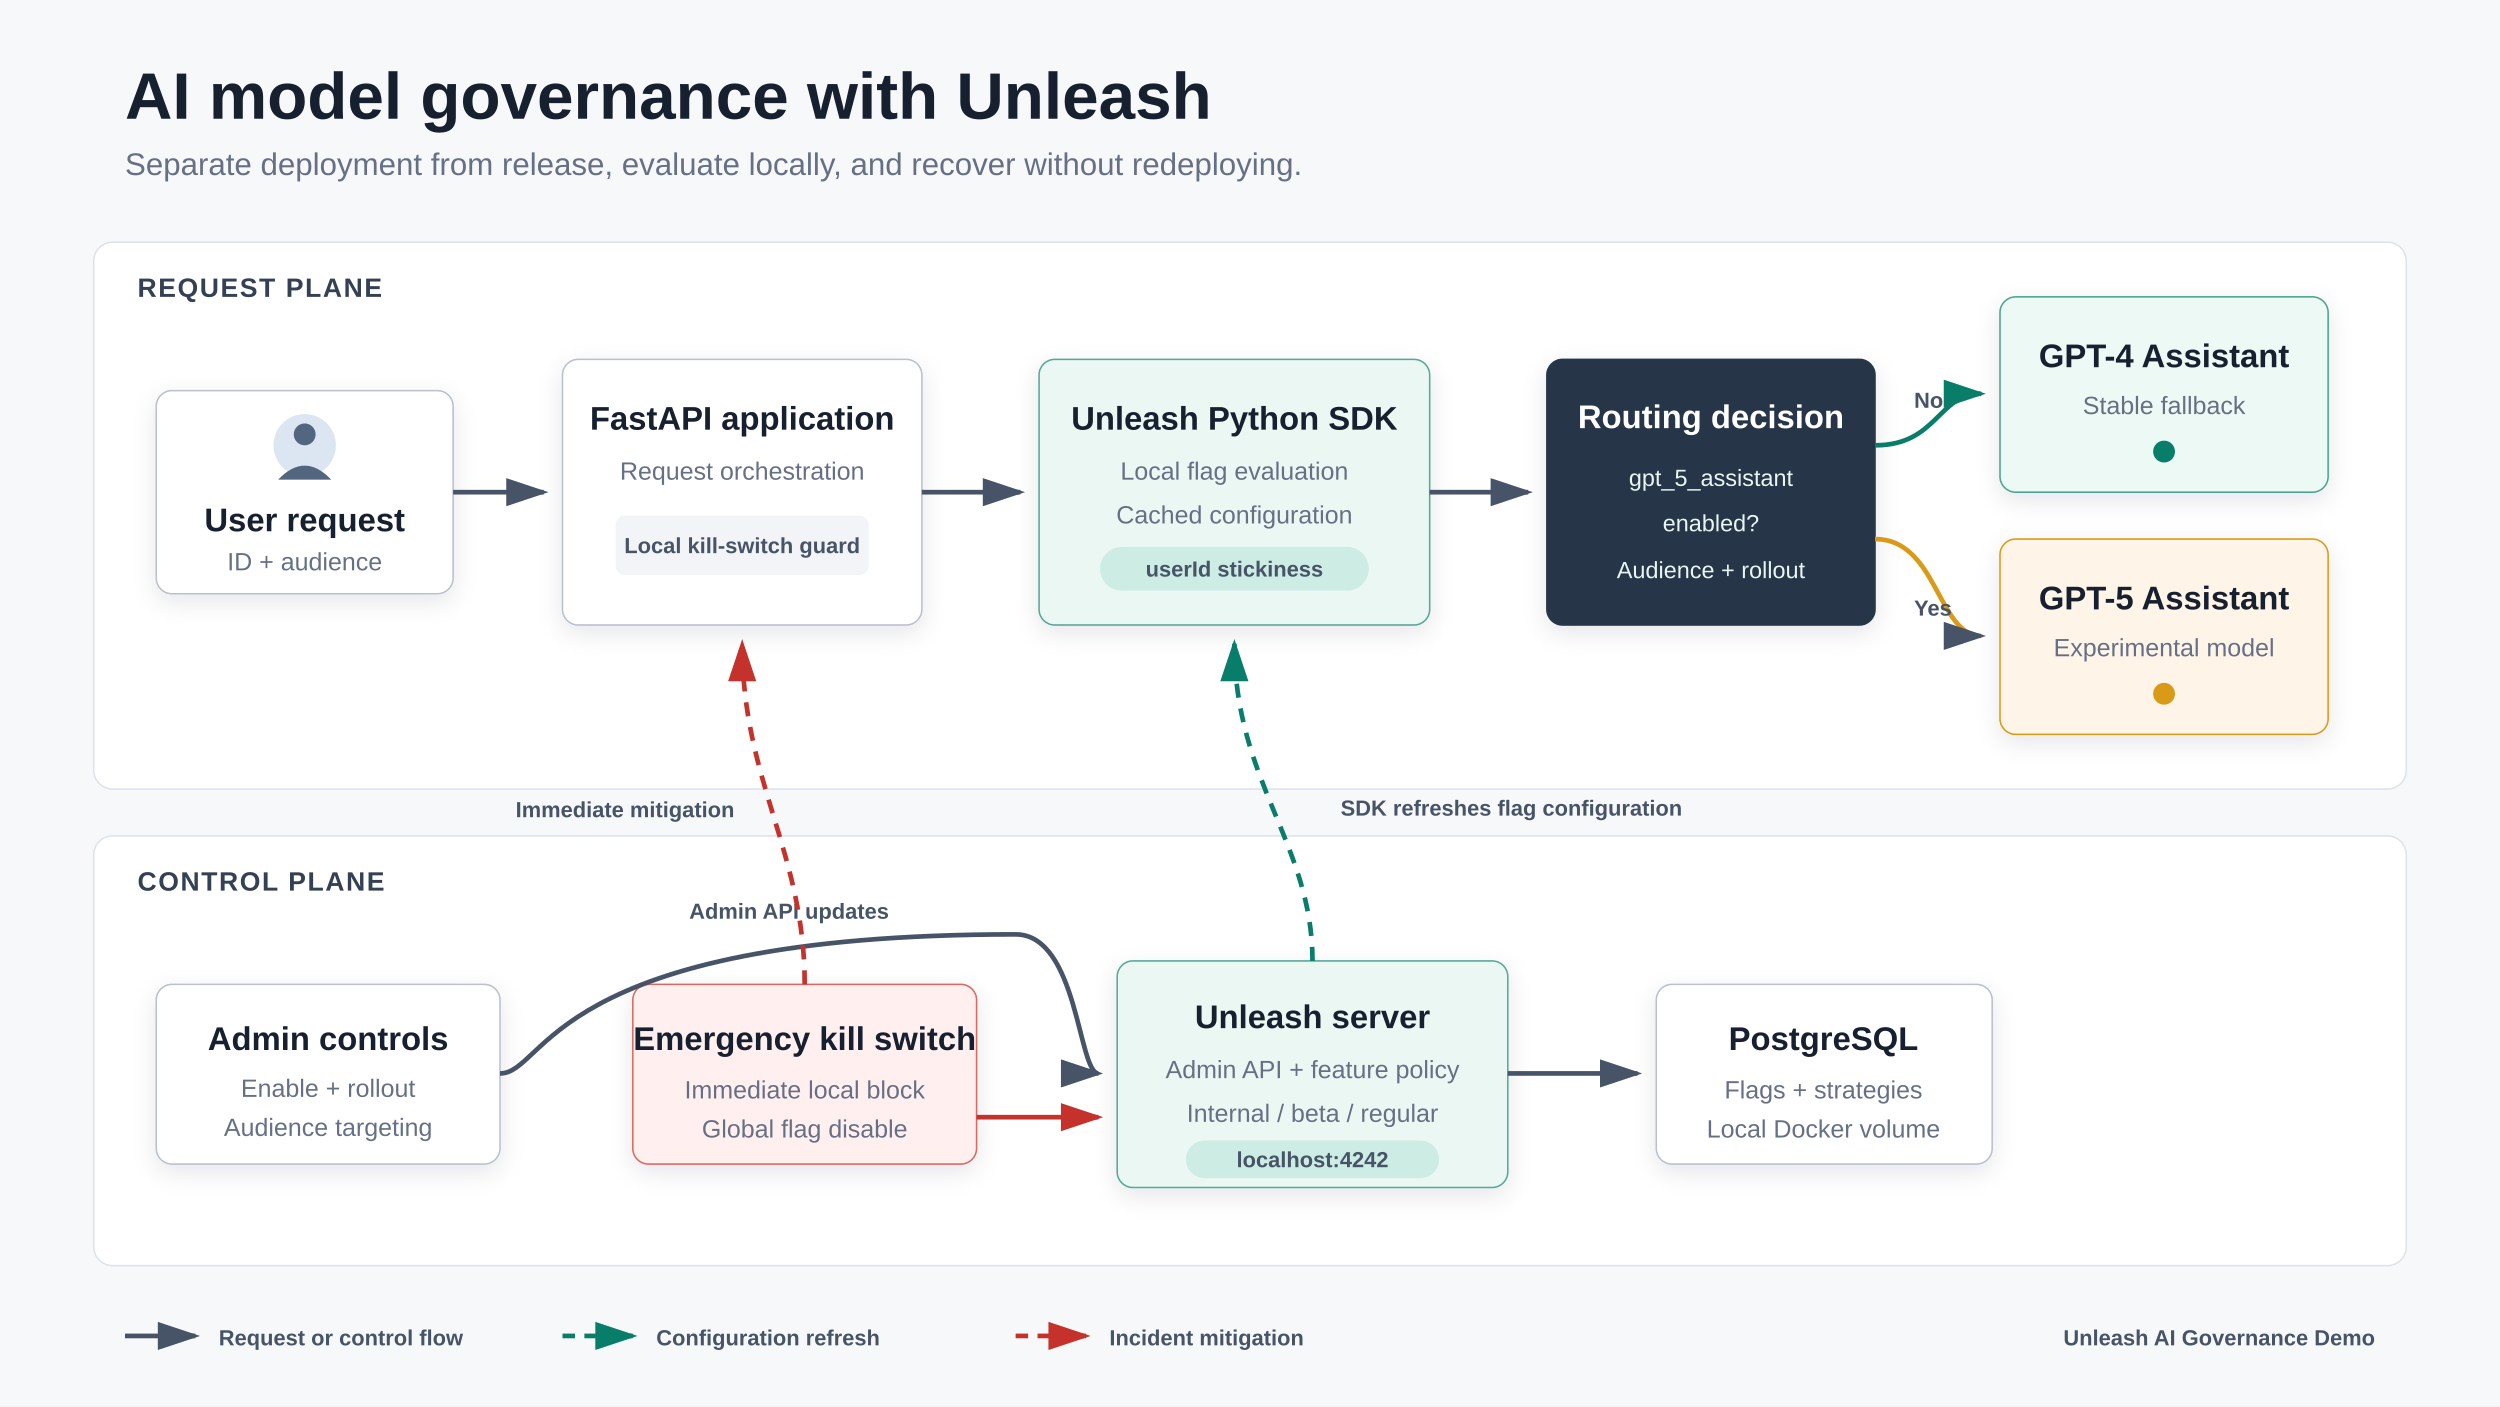
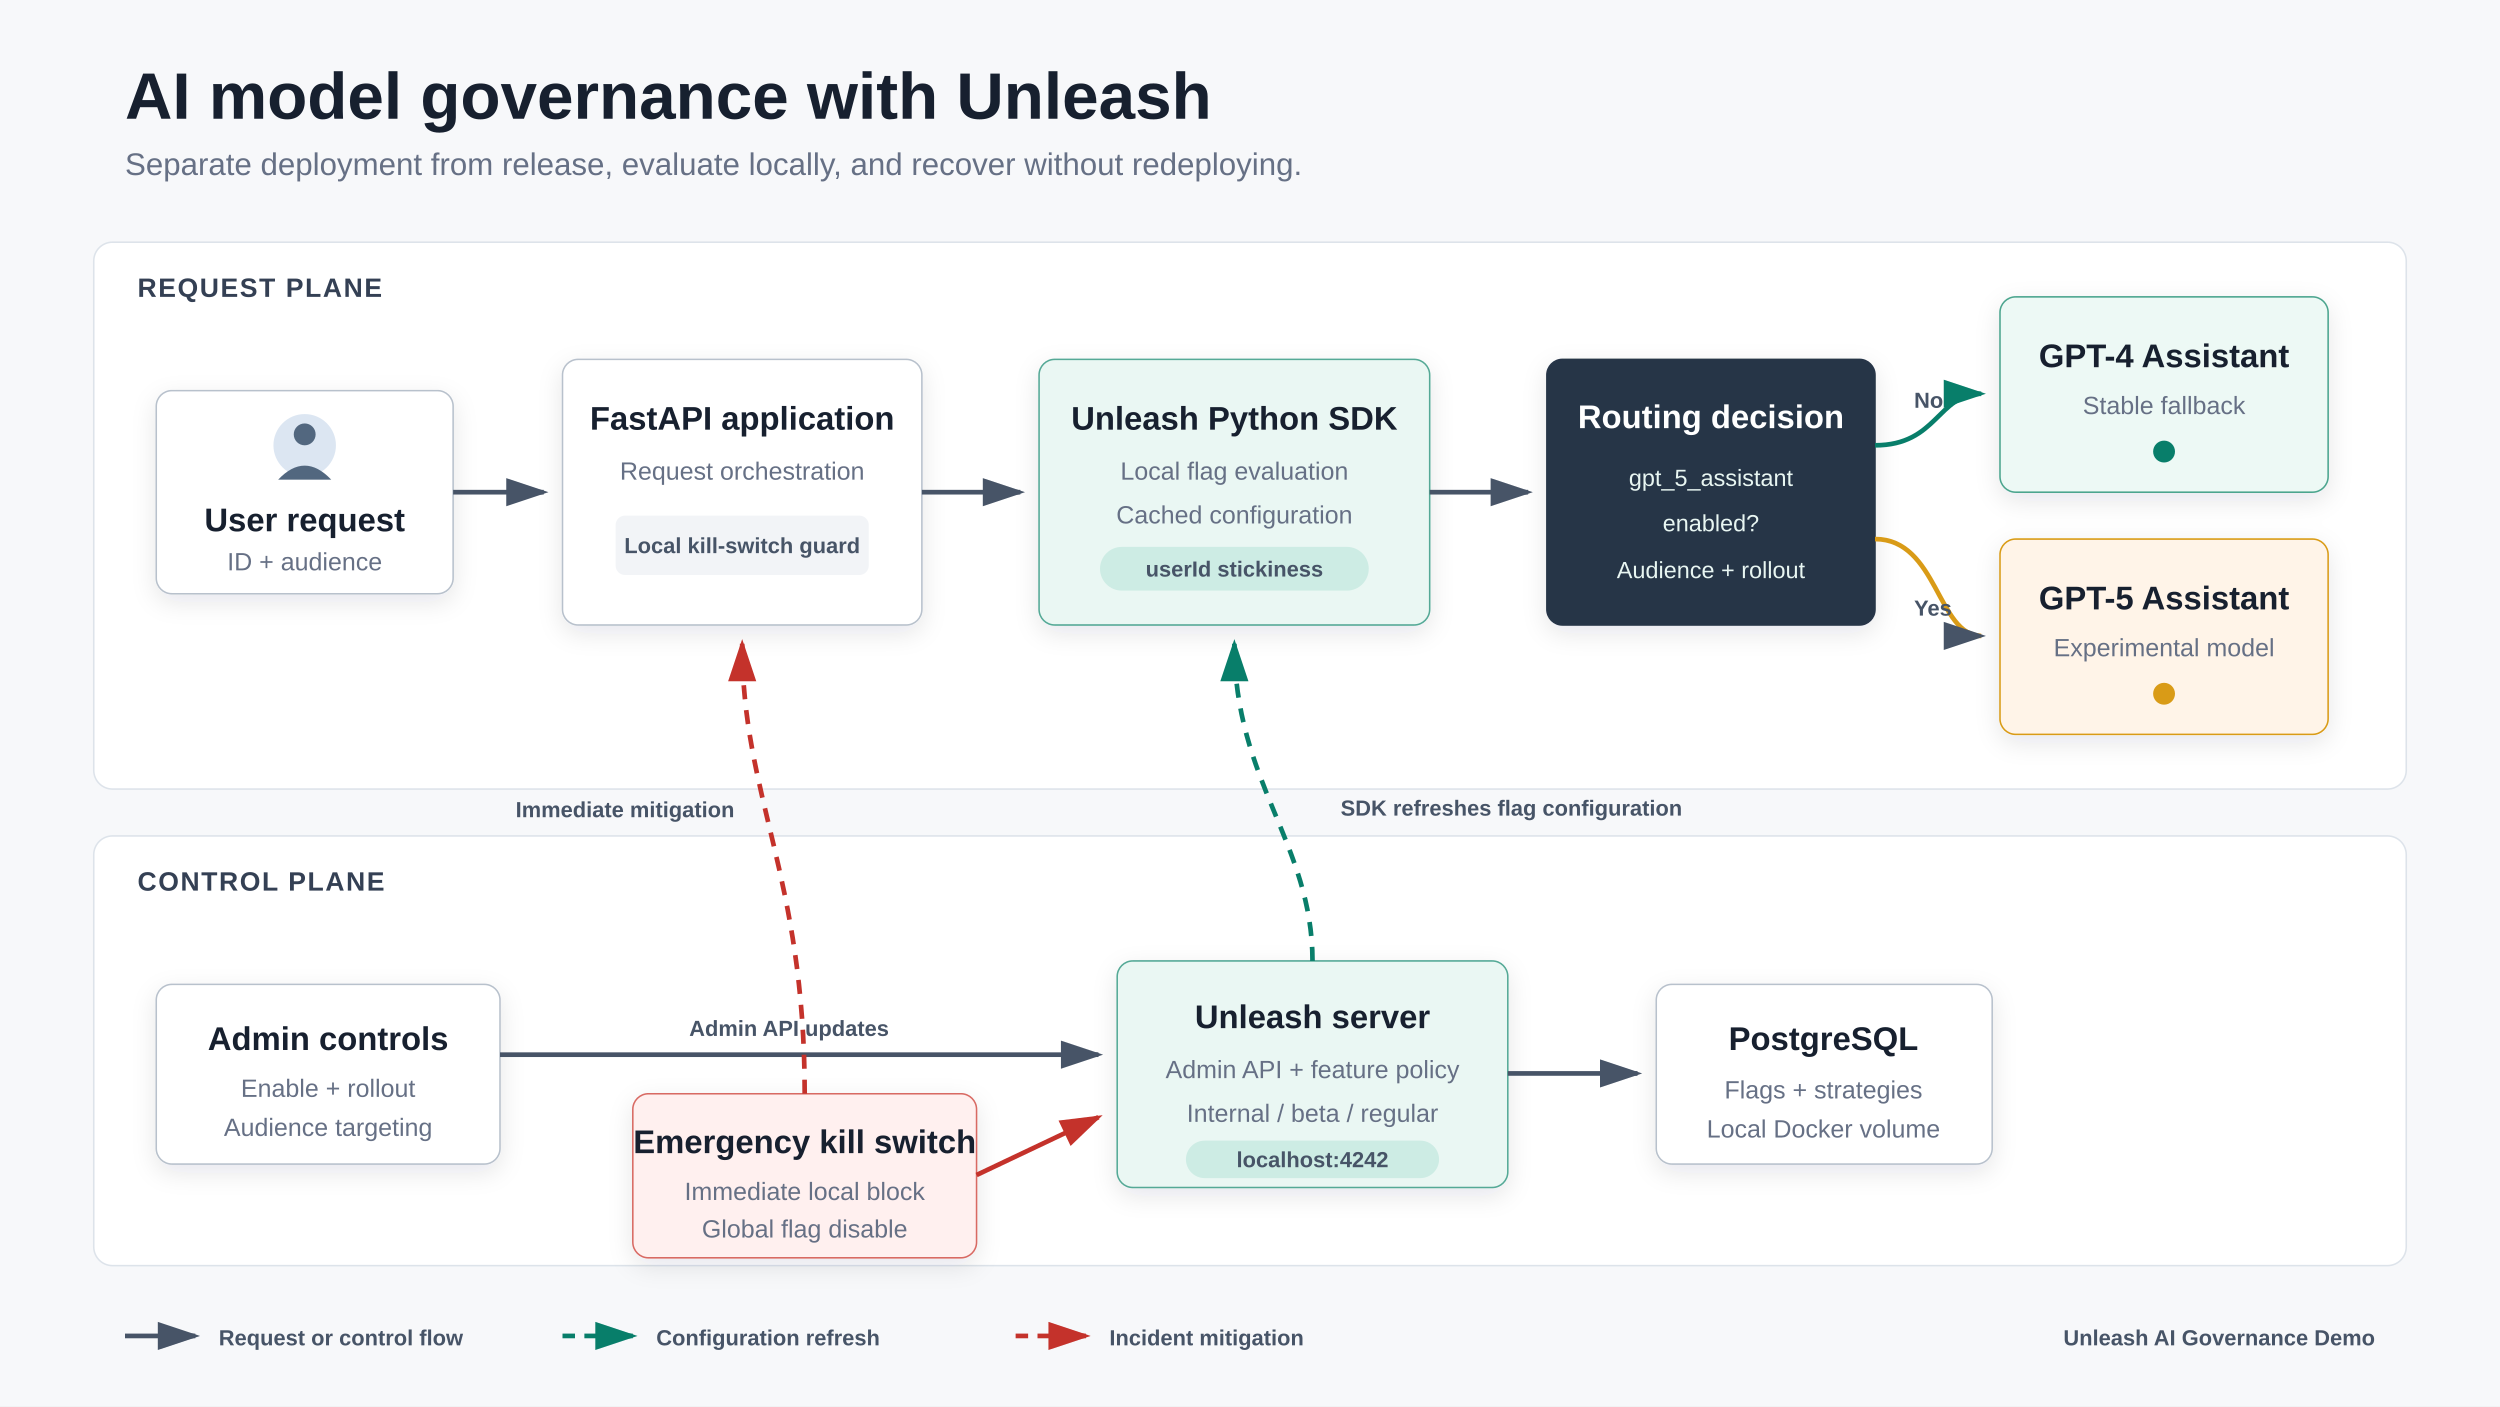
<svg xmlns="http://www.w3.org/2000/svg" width="1600" height="900" viewBox="0 0 1600 900">
  <defs>
    <marker id="arrow" markerWidth="10" markerHeight="10" refX="8" refY="3" orient="auto">
      <path d="M0,0 L0,6 L9,3 z" fill="#475467" />
    </marker>
    <marker id="arrowGreen" markerWidth="10" markerHeight="10" refX="8" refY="3" orient="auto">
      <path d="M0,0 L0,6 L9,3 z" fill="#087E6A" />
    </marker>
    <marker id="arrowRed" markerWidth="10" markerHeight="10" refX="8" refY="3" orient="auto">
      <path d="M0,0 L0,6 L9,3 z" fill="#C4322B" />
    </marker>
    <filter id="shadow" x="-20%" y="-20%" width="140%" height="140%">
      <feDropShadow dx="0" dy="5" stdDeviation="8" flood-color="#101828" flood-opacity="0.10" />
    </filter>
    <style>
      .title { font: 700 42px Arial, sans-serif; fill: #17202F; }
      .subtitle { font: 400 20px Arial, sans-serif; fill: #667085; }
      .lane { font: 700 17px Arial, sans-serif; fill: #344054; letter-spacing: 1px; }
      .nodeTitle { font: 700 21px Arial, sans-serif; fill: #17202F; }
      .nodeText { font: 400 16px Arial, sans-serif; fill: #667085; }
      .small { font: 600 14px Arial, sans-serif; fill: #475467; }
      .whiteTitle { font: 700 21px Arial, sans-serif; fill: #FFFFFF; }
      .whiteText { font: 400 15px Arial, sans-serif; fill: #E8F6F2; }
      .label { font: 600 14px Arial, sans-serif; fill: #475467; }
    </style>
  </defs>
  <rect width="1600" height="900" fill="#F7F8FA" />
  <text x="80" y="76" class="title">AI model governance with Unleash</text>
  <text x="80" y="112" class="subtitle">Separate deployment from release, evaluate locally, and recover without redeploying.</text>
  <rect x="60" y="155" width="1480" height="350" rx="12" fill="#FFFFFF" stroke="#DDE3EA" />
  <rect x="60" y="535" width="1480" height="275" rx="12" fill="#FFFFFF" stroke="#DDE3EA" />
  <text x="88" y="190" class="lane">REQUEST PLANE</text>
  <text x="88" y="570" class="lane">CONTROL PLANE</text>
  <g filter="url(#shadow)">
    <rect x="100" y="250" width="190" height="130" rx="10" fill="#FFFFFF" stroke="#B8C1CC" />
    <rect x="360" y="230" width="230" height="170" rx="10" fill="#FFFFFF" stroke="#B8C1CC" />
    <rect x="665" y="230" width="250" height="170" rx="10" fill="#EAF7F3" stroke="#55A996" />
    <rect x="990" y="230" width="210" height="170" rx="10" fill="#263447" stroke="#263447" />
    <rect x="1280" y="190" width="210" height="125" rx="10" fill="#EDF9F5" stroke="#4CA58E" />
    <rect x="1280" y="345" width="210" height="125" rx="10" fill="#FFF4E8" stroke="#D99B17" />
  </g>
  <circle cx="195" cy="285" r="20" fill="#DCE6F2" />
  <circle cx="195" cy="278" r="7" fill="#52677F" />
  <path d="M178 307 Q195 289 212 307" fill="#52677F" />
  <text x="195" y="340" class="nodeTitle" text-anchor="middle">User request</text>
  <text x="195" y="365" class="nodeText" text-anchor="middle">ID + audience</text>
  <text x="475" y="275" class="nodeTitle" text-anchor="middle">FastAPI application</text>
  <text x="475" y="307" class="nodeText" text-anchor="middle">Request orchestration</text>
  <rect x="394" y="330" width="162" height="38" rx="6" fill="#F2F4F7" />
  <text x="475" y="354" class="small" text-anchor="middle">Local kill-switch guard</text>
  <text x="790" y="275" class="nodeTitle" text-anchor="middle">Unleash Python SDK</text>
  <text x="790" y="307" class="nodeText" text-anchor="middle">Local flag evaluation</text>
  <text x="790" y="335" class="nodeText" text-anchor="middle">Cached configuration</text>
  <rect x="704" y="350" width="172" height="28" rx="14" fill="#CDECE4" />
  <text x="790" y="369" class="small" text-anchor="middle">userId stickiness</text>
  <text x="1095" y="274" class="whiteTitle" text-anchor="middle">Routing decision</text>
  <text x="1095" y="311" class="whiteText" text-anchor="middle">gpt_5_assistant</text>
  <text x="1095" y="340" class="whiteText" text-anchor="middle">enabled?</text>
  <text x="1095" y="370" class="whiteText" text-anchor="middle">Audience + rollout</text>
  <text x="1385" y="235" class="nodeTitle" text-anchor="middle">GPT-4 Assistant</text>
  <text x="1385" y="265" class="nodeText" text-anchor="middle">Stable fallback</text>
  <circle cx="1385" cy="289" r="7" fill="#087E6A" />
  <text x="1385" y="390" class="nodeTitle" text-anchor="middle">GPT-5 Assistant</text>
  <text x="1385" y="420" class="nodeText" text-anchor="middle">Experimental model</text>
  <circle cx="1385" cy="444" r="7" fill="#D99B17" />
  <line x1="290" y1="315" x2="348" y2="315" stroke="#475467" stroke-width="3" marker-end="url(#arrow)" />
  <line x1="590" y1="315" x2="653" y2="315" stroke="#475467" stroke-width="3" marker-end="url(#arrow)" />
  <line x1="915" y1="315" x2="978" y2="315" stroke="#475467" stroke-width="3" marker-end="url(#arrow)" />
  <path d="M1200 285 C1240 285 1240 252 1268 252" fill="none" stroke="#087E6A" stroke-width="3" marker-end="url(#arrowGreen)" />
  <path d="M1200 345 C1240 345 1240 407 1268 407" fill="none" stroke="#D99B17" stroke-width="3" marker-end="url(#arrow)" />
  <text x="1225" y="261" class="label">No</text>
  <text x="1225" y="394" class="label">Yes</text>
  <g filter="url(#shadow)">
    <rect x="100" y="630" width="220" height="115" rx="10" fill="#FFFFFF" stroke="#B8C1CC" />
-     <rect x="405" y="630" width="220" height="115" rx="10" fill="#FFF0EF" stroke="#D86A64" />
+     <rect x="405" y="700" width="220" height="105" rx="10" fill="#FFF0EF" stroke="#D86A64" />
    <rect x="715" y="615" width="250" height="145" rx="10" fill="#EAF7F3" stroke="#55A996" />
    <rect x="1060" y="630" width="215" height="115" rx="10" fill="#FFFFFF" stroke="#B8C1CC" />
  </g>
  <text x="210" y="672" class="nodeTitle" text-anchor="middle">Admin controls</text>
  <text x="210" y="702" class="nodeText" text-anchor="middle">Enable + rollout</text>
  <text x="210" y="727" class="nodeText" text-anchor="middle">Audience targeting</text>
-   <text x="515" y="672" class="nodeTitle" text-anchor="middle">Emergency kill switch</text>
-   <text x="515" y="703" class="nodeText" text-anchor="middle">Immediate local block</text>
-   <text x="515" y="728" class="nodeText" text-anchor="middle">Global flag disable</text>
+   <text x="515" y="738" class="nodeTitle" text-anchor="middle">Emergency kill switch</text>
+   <text x="515" y="768" class="nodeText" text-anchor="middle">Immediate local block</text>
+   <text x="515" y="792" class="nodeText" text-anchor="middle">Global flag disable</text>
  <text x="840" y="658" class="nodeTitle" text-anchor="middle">Unleash server</text>
  <text x="840" y="690" class="nodeText" text-anchor="middle">Admin API + feature policy</text>
  <text x="840" y="718" class="nodeText" text-anchor="middle">Internal / beta / regular</text>
  <rect x="759" y="730" width="162" height="24" rx="12" fill="#CDECE4" />
  <text x="840" y="747" class="small" text-anchor="middle">localhost:4242</text>
  <text x="1167" y="672" class="nodeTitle" text-anchor="middle">PostgreSQL</text>
  <text x="1167" y="703" class="nodeText" text-anchor="middle">Flags + strategies</text>
  <text x="1167" y="728" class="nodeText" text-anchor="middle">Local Docker volume</text>
-   <path d="M320 687 C350 687 350 598 650 598 C690 598 690 687 703 687" fill="none" stroke="#475467" stroke-width="3" marker-end="url(#arrow)" />
-   <text x="505" y="588" class="label" text-anchor="middle">Admin API updates</text>
-   <line x1="625" y1="715" x2="703" y2="715" stroke="#C4322B" stroke-width="3" marker-end="url(#arrowRed)" />
+   <line x1="320" y1="675" x2="703" y2="675" stroke="#475467" stroke-width="3" marker-end="url(#arrow)" />
+   <text x="505" y="663" class="label" text-anchor="middle">Admin API updates</text>
+   <line x1="625" y1="752" x2="703" y2="715" stroke="#C4322B" stroke-width="3" marker-end="url(#arrowRed)" />
  <line x1="965" y1="687" x2="1048" y2="687" stroke="#475467" stroke-width="3" marker-end="url(#arrow)" />
  <path d="M840 615 C840 540 790 500 790 412" fill="none" stroke="#087E6A" stroke-width="3" stroke-dasharray="9 7" marker-end="url(#arrowGreen)" />
  <text x="858" y="522" class="label">SDK refreshes flag configuration</text>
-   <path d="M515 630 C515 545 475 500 475 412" fill="none" stroke="#C4322B" stroke-width="3" stroke-dasharray="9 7" marker-end="url(#arrowRed)" />
+   <path d="M515 700 C515 560 475 510 475 412" fill="none" stroke="#C4322B" stroke-width="3" stroke-dasharray="9 7" marker-end="url(#arrowRed)" />
  <text x="330" y="523" class="label">Immediate mitigation</text>
  <line x1="80" y1="855" x2="125" y2="855" stroke="#475467" stroke-width="3" marker-end="url(#arrow)" />
  <text x="140" y="861" class="small">Request or control flow</text>
  <line x1="360" y1="855" x2="405" y2="855" stroke="#087E6A" stroke-width="3" stroke-dasharray="8 6" marker-end="url(#arrowGreen)" />
  <text x="420" y="861" class="small">Configuration refresh</text>
  <line x1="650" y1="855" x2="695" y2="855" stroke="#C4322B" stroke-width="3" stroke-dasharray="8 6" marker-end="url(#arrowRed)" />
  <text x="710" y="861" class="small">Incident mitigation</text>
  <text x="1520" y="861" class="small" text-anchor="end">Unleash AI Governance Demo</text>
</svg>
